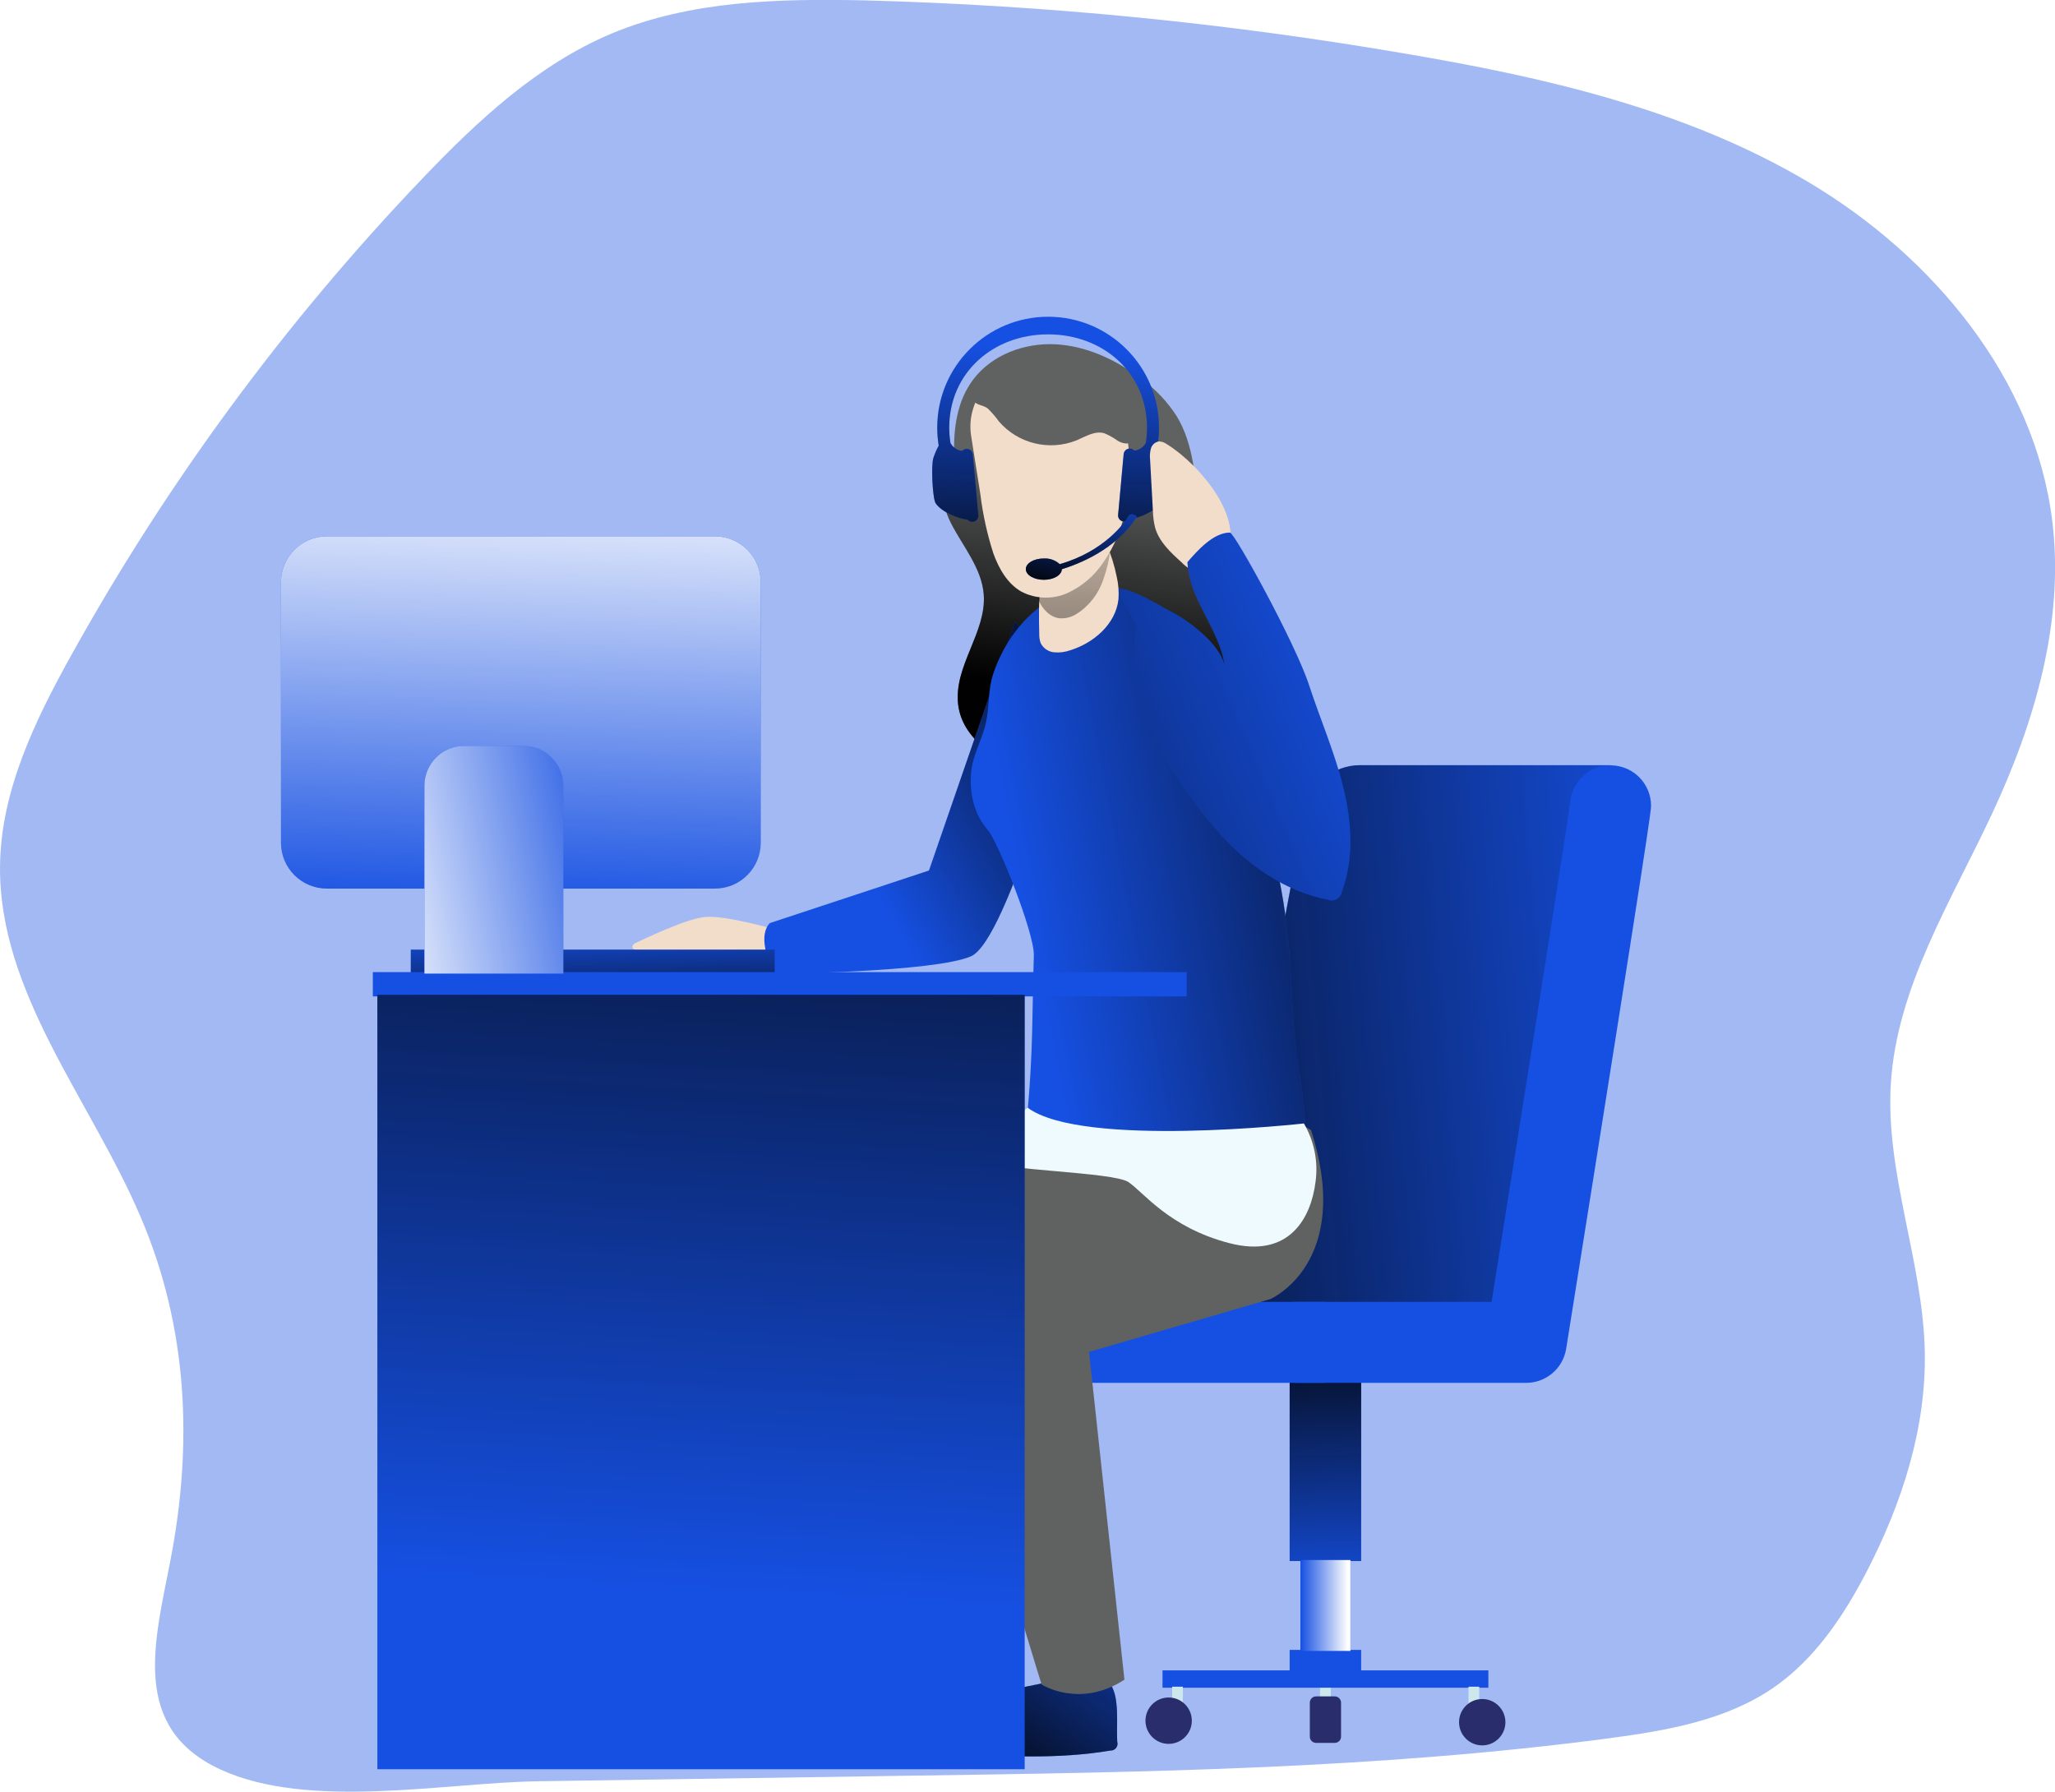
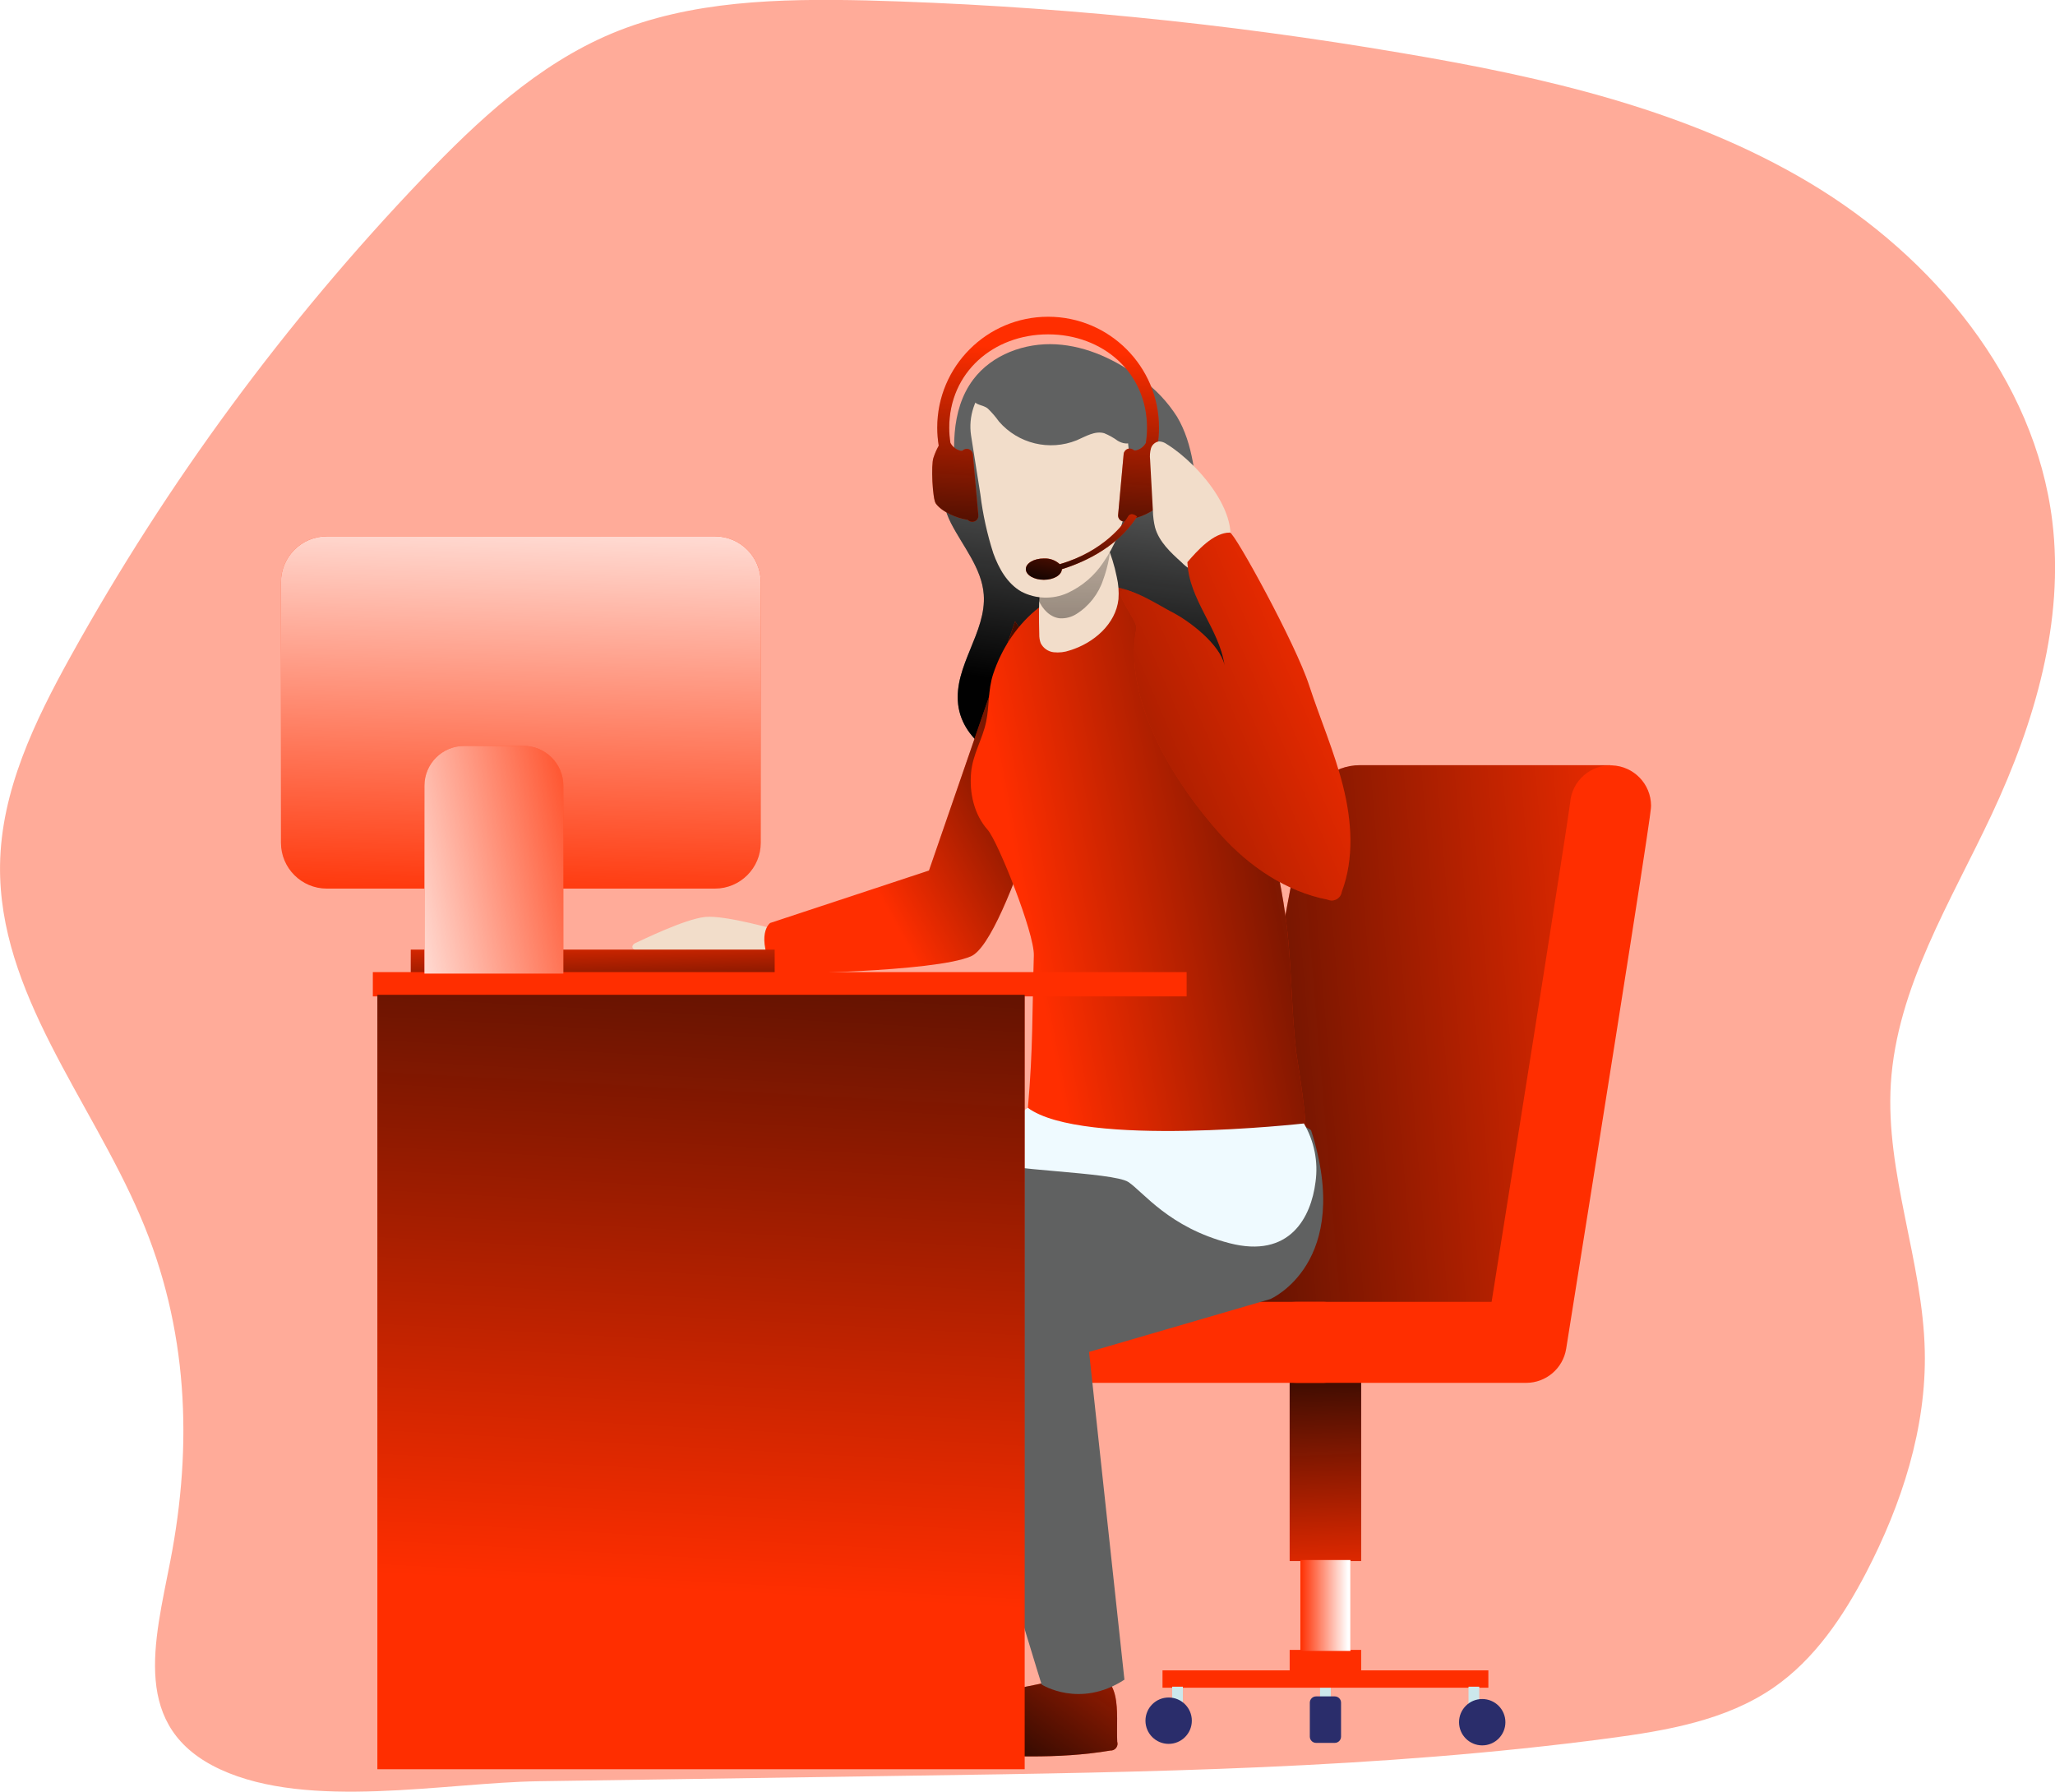
<svg xmlns="http://www.w3.org/2000/svg" xmlns:xlink="http://www.w3.org/1999/xlink" id="Layer_1" data-name="Layer 1" viewBox="0 0 461.89 402.7">
  <defs>
    <linearGradient id="linear-gradient" x1="291.45" y1="352.16" x2="249.14" y2="410.85" gradientUnits="userSpaceOnUse">
      <stop offset="0" stop-color="#010101" stop-opacity="0" />
      <stop offset="0.95" stop-color="#010101" />
    </linearGradient>
    <linearGradient id="linear-gradient-2" x1="285.83" y1="107.59" x2="279.01" y2="160.49" xlink:href="#linear-gradient" />
    <linearGradient id="linear-gradient-3" x1="328.84" y1="361.64" x2="326.11" y2="292.7" gradientTransform="translate(655.31 663.52) rotate(180)" xlink:href="#linear-gradient" />
    <linearGradient id="linear-gradient-4" x1="322.03" y1="362.75" x2="333.28" y2="362.75" gradientTransform="translate(655.31 725.51) rotate(180)" gradientUnits="userSpaceOnUse">
      <stop offset="0" stop-color="#fff" stop-opacity="0" />
      <stop offset="0.95" stop-color="#fff" />
    </linearGradient>
    <linearGradient id="linear-gradient-5" x1="411.6" y1="231.93" x2="232.1" y2="246.94" xlink:href="#linear-gradient" />
    <linearGradient id="linear-gradient-6" x1="223.12" y1="195.79" x2="292.4" y2="157.23" xlink:href="#linear-gradient" />
    <linearGradient id="linear-gradient-7" x1="259.55" y1="203.21" x2="375.57" y2="180.69" xlink:href="#linear-gradient" />
    <linearGradient id="linear-gradient-8" x1="133" y1="207.94" x2="133.76" y2="235.58" xlink:href="#linear-gradient" />
    <linearGradient id="linear-gradient-9" x1="154.99" y1="357.57" x2="167.96" y2="120.74" xlink:href="#linear-gradient" />
    <linearGradient id="linear-gradient-10" x1="115.65" y1="206.1" x2="119.06" y2="95.54" gradientTransform="matrix(1, 0, 0, 1, 0, 0)" xlink:href="#linear-gradient-4" />
    <linearGradient id="linear-gradient-11" x1="141.78" y1="187.74" x2="77.03" y2="201.05" gradientTransform="matrix(1, 0, 0, 1, 0, 0)" xlink:href="#linear-gradient-4" />
    <linearGradient id="linear-gradient-12" x1="270.39" y1="101.64" x2="271.75" y2="210.16" xlink:href="#linear-gradient" />
    <linearGradient id="linear-gradient-13" x1="266.88" y1="80.44" x2="263.47" y2="142.21" xlink:href="#linear-gradient" />
    <linearGradient id="linear-gradient-14" x1="275.79" y1="108.63" x2="270.16" y2="137.29" xlink:href="#linear-gradient" />
    <linearGradient id="linear-gradient-15" x1="341.48" y1="152.52" x2="175.12" y2="224.18" xlink:href="#linear-gradient" />
  </defs>
-   <path d="M235.07,401c52.21-.76,104.57-1.53,156.34-8.4,12.92-1.72,26.27-4,37-11.41,9.18-6.35,15.62-15.93,20.78-25.83,8-15.4,13.57-32.49,13.17-49.86-.46-20.21-8.86-39.84-7.63-60,1.34-21.72,13.54-41,22.75-60.69,9.61-20.55,16.29-43.25,13.54-65.77-3.91-32-26.78-59.44-54.48-76s-59.9-23.85-91.73-29.21A851,851,0,0,0,224.34,2C205,1.58,185,2,167.18,9.46,150.62,16.43,137.13,29,124.71,42A521.54,521.54,0,0,0,45.65,149.37c-8.11,14.62-15.68,30.3-15.9,47-.38,28.65,20.31,52.63,31.57,79C72,300.27,73.13,326.54,68,352.86c-3.51,18.12-9,37.42,11.32,46.77,19.87,9.15,50.38,2.94,71.48,2.63Z" transform="translate(-29.74 -1.91)" fill="#1650e2" opacity="0.4" style="isolation:isolate" />
-   <path d="M280.85,393.36a1.53,1.53,0,0,1-1.54,2c-11.84,2-23.94,1.3-35.92.63-.92-5.2,3.23-10.11,8-12.36s10.19-2.65,15.28-4a34.91,34.91,0,0,1,6.49-1.51C282.49,377.38,280.54,386.92,280.85,393.36Z" transform="translate(-29.74 -1.91)" fill="#1650e2" />
+   <path d="M235.07,401c52.21-.76,104.57-1.53,156.34-8.4,12.92-1.72,26.27-4,37-11.41,9.18-6.35,15.62-15.93,20.78-25.83,8-15.4,13.57-32.49,13.17-49.86-.46-20.21-8.86-39.84-7.63-60,1.34-21.72,13.54-41,22.75-60.69,9.61-20.55,16.29-43.25,13.54-65.77-3.91-32-26.78-59.44-54.48-76s-59.9-23.85-91.73-29.21A851,851,0,0,0,224.34,2C205,1.58,185,2,167.18,9.46,150.62,16.43,137.13,29,124.71,42A521.54,521.54,0,0,0,45.65,149.37c-8.11,14.62-15.68,30.3-15.9,47-.38,28.65,20.31,52.63,31.57,79C72,300.27,73.13,326.54,68,352.86c-3.51,18.12-9,37.42,11.32,46.77,19.87,9.15,50.38,2.94,71.48,2.63Z" transform="translate(-29.74 -1.91)" fill=" rgba(255, 46, 0)" opacity="0.4" style="isolation:isolate" />
+   <path d="M280.85,393.36a1.53,1.53,0,0,1-1.54,2c-11.84,2-23.94,1.3-35.92.63-.92-5.2,3.23-10.11,8-12.36s10.19-2.65,15.28-4a34.91,34.91,0,0,1,6.49-1.51C282.49,377.38,280.54,386.92,280.85,393.36Z" transform="translate(-29.74 -1.91)" fill=" rgba(255, 46, 0)" />
  <path d="M280.85,393.36a1.53,1.53,0,0,1-1.54,2c-11.84,2-23.94,1.3-35.92.63-.92-5.2,3.23-10.11,8-12.36s10.19-2.65,15.28-4a34.91,34.91,0,0,1,6.49-1.51C282.49,377.38,280.54,386.92,280.85,393.36Z" transform="translate(-29.74 -1.91)" fill="url(#linear-gradient)" />
  <path d="M245,112.33c-1.24-8.59-1.73-18.17,3.48-25.11,4.22-5.62,11.61-8.32,18.62-7.92s13.65,3.56,19.23,7.82a30.81,30.81,0,0,1,7.95,8.43c7.43,12.41,1.75,30.55,11.65,41.1,3.49,3.72,8.45,5.81,12,9.48a18.54,18.54,0,0,1-11.74,31.38c-5.41.46-10.72-1.46-16.1-2.18-8.61-1.16-17.39.73-26-.24s-18-6.26-19-14.88,6.41-16.19,5.76-24.71c-.46-5.91-4.67-10.75-7.36-16s-3.3-12.92,1.72-16.1" transform="translate(-29.74 -1.91)" fill="#606161" />
  <path d="M245,112.33c-1.24-8.59-1.73-18.17,3.48-25.11,4.22-5.62,11.61-8.32,18.62-7.92s13.65,3.56,19.23,7.82a30.81,30.81,0,0,1,7.95,8.43c7.43,12.41,1.75,30.55,11.65,41.1,3.49,3.72,8.45,5.81,12,9.48a18.54,18.54,0,0,1-11.74,31.38c-5.41.46-10.72-1.46-16.1-2.18-8.61-1.16-17.39.73-26-.24s-18-6.26-19-14.88,6.41-16.19,5.76-24.71c-.46-5.91-4.67-10.75-7.36-16s-3.3-12.92,1.72-16.1" transform="translate(-29.74 -1.91)" fill="url(#linear-gradient-2)" />
  <rect x="326.45" y="381.12" width="2.41" height="3.87" transform="translate(625.56 764.2) rotate(-180)" fill="#cce8ec" />
-   <rect x="319.62" y="310.75" width="16.07" height="42.01" transform="translate(625.56 661.61) rotate(-180)" fill="#1650e2" />
+   <rect x="319.62" y="310.75" width="16.07" height="42.01" transform="translate(625.56 661.61) rotate(-180)" fill=" rgba(255, 46, 0)" />
  <rect x="319.62" y="310.75" width="16.07" height="42.01" transform="translate(625.56 661.61) rotate(-180)" fill="url(#linear-gradient-3)" />
-   <rect x="319.62" y="372.74" width="16.07" height="7.85" transform="translate(625.56 751.42) rotate(-180)" fill="#1650e2" />
-   <rect x="322.03" y="352.54" width="11.25" height="20.43" transform="translate(625.56 723.6) rotate(-180)" fill="#1650e2" />
+   <rect x="319.62" y="372.74" width="16.07" height="7.85" transform="translate(625.56 751.42) rotate(-180)" fill=" rgba(255, 46, 0)" />
+   <rect x="322.03" y="352.54" width="11.25" height="20.43" transform="translate(625.56 723.6) rotate(-180)" fill=" rgba(255, 46, 0)" />
  <rect x="322.03" y="352.54" width="11.25" height="20.43" transform="translate(625.56 723.6) rotate(-180)" fill="url(#linear-gradient-4)" />
-   <rect x="291.03" y="377.33" width="73.24" height="3.9" transform="translate(625.56 756.66) rotate(-180)" fill="#1650e2" />
+   <rect x="291.03" y="377.33" width="73.24" height="3.9" transform="translate(625.56 756.66) rotate(-180)" fill=" rgba(255, 46, 0)" />
  <rect x="324.14" y="383.18" width="7.02" height="10.45" rx="1.41" transform="translate(625.56 774.91) rotate(-180)" fill="#2a2d6b" />
  <rect x="359.8" y="381" width="2.41" height="5.28" transform="translate(692.28 765.38) rotate(-180)" fill="#cce8ec" />
  <rect x="263.46" y="379.1" width="2.41" height="5.28" fill="#cce8ec" />
  <circle cx="333.15" cy="387.08" r="5.21" fill="#2a2d6b" />
  <circle cx="262.67" cy="386.74" r="5.21" fill="#2a2d6b" />
-   <path d="M391.74,173.89h-56.3a12.61,12.61,0,0,0-12.39,10.28l-22.78,121.5,65.54-5.46Z" transform="translate(-29.74 -1.91)" fill="#1650e2" />
+   <path d="M391.74,173.89h-56.3a12.61,12.61,0,0,0-12.39,10.28l-22.78,121.5,65.54-5.46Z" transform="translate(-29.74 -1.91)" fill=" rgba(255, 46, 0)" />
  <path d="M391.74,173.89h-56.3a12.61,12.61,0,0,0-12.39,10.28l-22.78,121.5,65.54-5.46Z" transform="translate(-29.74 -1.91)" fill="url(#linear-gradient-5)" />
-   <path d="M312.08,303.62a9.11,9.11,0,0,1,9.11-9.11H365c7.23-45.33,17.08-107.44,17.65-112.21a9.11,9.11,0,0,1,18.19.69c0,.92,0,2.62-19.08,122.06a9.11,9.11,0,0,1-9,7.67H321.19A9.11,9.11,0,0,1,312.08,303.62ZM382.64,183c0-.2,0-.41,0-.61A5,5,0,0,0,382.64,183Z" transform="translate(-29.74 -1.91)" fill="#1650e2" />
-   <path d="M266.19,312.72h61.07a9.11,9.11,0,0,0,0-18.21H266.19a9.11,9.11,0,1,0,0,18.21Z" transform="translate(-29.74 -1.91)" fill="#1650e2" />
+   <path d="M312.08,303.62a9.11,9.11,0,0,1,9.11-9.11H365c7.23-45.33,17.08-107.44,17.65-112.21a9.11,9.11,0,0,1,18.19.69c0,.92,0,2.62-19.08,122.06a9.11,9.11,0,0,1-9,7.67H321.19A9.11,9.11,0,0,1,312.08,303.62ZM382.64,183c0-.2,0-.41,0-.61A5,5,0,0,0,382.64,183Z" transform="translate(-29.74 -1.91)" fill=" rgba(255, 46, 0)" />
+   <path d="M266.19,312.72h61.07a9.11,9.11,0,0,0,0-18.21H266.19a9.11,9.11,0,1,0,0,18.21Z" transform="translate(-29.74 -1.91)" fill=" rgba(255, 46, 0)" />
  <path d="M324.42,255.94s-83.17,31.16-83.56,32.58c-2.68,10,23,92,23,92s8.55,5.47,18.61-1.09l-7.95-73.67,40.74-11.87S334,285.84,324.42,255.94Z" transform="translate(-29.74 -1.91)" fill="#606161" />
  <path d="M269.61,254.41s-58,27.36-57.49,28.75,11.24,89.51,11.24,89.51,7.7,5.19,18.53,0l1.7-74.07,70.09-10.07s6.9-10.35,10.74-32.58C316.87,249.93,271.65,253.69,269.61,254.41Z" transform="translate(-29.74 -1.91)" fill="#606161" />
  <path d="M204.66,211s-11.76-3.43-16.38-3-14.78,5.47-15.74,5.88-2.25,2.7,7,1.87,12.84,6.16,19.68,4.72,8.47-5.57,8.47-5.57" transform="translate(-29.74 -1.91)" fill="#f2ddca" />
-   <path d="M257.89,141.57l-19.35,56-35.7,11.79s-3.53,2.53,1,11.42c0,0,35.84-.32,44.15-3.94s22.36-56.41,22.36-56.41" transform="translate(-29.74 -1.91)" fill="#1650e2" />
+   <path d="M257.89,141.57l-19.35,56-35.7,11.79s-3.53,2.53,1,11.42c0,0,35.84-.32,44.15-3.94s22.36-56.41,22.36-56.41" transform="translate(-29.74 -1.91)" fill=" rgba(255, 46, 0)" />
  <path d="M257.89,141.57l-19.35,56-35.7,11.79s-3.53,2.53,1,11.42c0,0,35.84-.32,44.15-3.94s22.36-56.41,22.36-56.41" transform="translate(-29.74 -1.91)" fill="url(#linear-gradient-6)" />
-   <path d="M294.26,145.27c4.93,6.2,8.54,13.95,11.74,20.62a140.81,140.81,0,0,1,13,44.47c1.06,9.18,1,18.57,2.06,27.92.17,1.45,3,17.83,1.79,18.35,0,0-19.06,6.83-47.93,7.22-3.09,0-13.44,1.62-15.29-1.74-1.17-2.12,1-8.88,1.15-11.22,1.17-13.61.92-20.59,1.33-34.24.15-5-8.07-25.62-10.38-28.23-3.05-3.44-4.15-8.31-3.72-12.89.38-4.14,2.57-7.48,3.38-11.41.75-3.57.39-7.06,1.57-10.68,3.91-11.87,14.6-21.79,27.81-19.5C287.84,135.17,289.89,139.78,294.26,145.27Z" transform="translate(-29.74 -1.91)" fill="#1650e2" />
+   <path d="M294.26,145.27c4.93,6.2,8.54,13.95,11.74,20.62a140.81,140.81,0,0,1,13,44.47c1.06,9.18,1,18.57,2.06,27.92.17,1.45,3,17.83,1.79,18.35,0,0-19.06,6.83-47.93,7.22-3.09,0-13.44,1.62-15.29-1.74-1.17-2.12,1-8.88,1.15-11.22,1.17-13.61.92-20.59,1.33-34.24.15-5-8.07-25.62-10.38-28.23-3.05-3.44-4.15-8.31-3.72-12.89.38-4.14,2.57-7.48,3.38-11.41.75-3.57.39-7.06,1.57-10.68,3.91-11.87,14.6-21.79,27.81-19.5C287.84,135.17,289.89,139.78,294.26,145.27Z" transform="translate(-29.74 -1.91)" fill=" rgba(255, 46, 0)" />
  <path d="M294.26,145.27c4.93,6.2,8.54,13.95,11.74,20.62a140.81,140.81,0,0,1,13,44.47c1.06,9.18,1,18.57,2.06,27.92.17,1.45,3,17.83,1.79,18.35,0,0-19.06,6.83-47.93,7.22-3.09,0-13.44,1.62-15.29-1.74-1.17-2.12,1-8.88,1.15-11.22,1.17-13.61.92-20.59,1.33-34.24.15-5-8.07-25.62-10.38-28.23-3.05-3.44-4.15-8.31-3.72-12.89.38-4.14,2.57-7.48,3.38-11.41.75-3.57.39-7.06,1.57-10.68,3.91-11.87,14.6-21.79,27.81-19.5C287.84,135.17,289.89,139.78,294.26,145.27Z" transform="translate(-29.74 -1.91)" fill="url(#linear-gradient-7)" />
  <path d="M260.74,250.89s-13.53,9.62-9.62,11.95c3.58,2.14,28.84,2.49,32.23,4.74s9.11,10.21,22.71,13.74,18.37-5.84,19.36-13.74a20.4,20.4,0,0,0-2.61-13.16S273,260,260.74,250.89Z" transform="translate(-29.74 -1.91)" fill="#effaff" />
-   <rect x="92.33" y="213.44" width="81.79" height="5.38" fill="#1650e2" />
+   <rect x="92.33" y="213.44" width="81.79" height="5.38" fill=" rgba(255, 46, 0)" />
  <rect x="92.33" y="213.44" width="81.79" height="5.38" fill="url(#linear-gradient-8)" />
-   <rect x="83.8" y="218.49" width="182.91" height="5.46" fill="#1650e2" />
-   <rect x="84.82" y="223.59" width="145.49" height="174.06" fill="#1650e2" />
+   <rect x="83.8" y="218.49" width="182.91" height="5.46" fill=" rgba(255, 46, 0)" />
+   <rect x="84.82" y="223.59" width="145.49" height="174.06" fill=" rgba(255, 46, 0)" />
  <rect x="84.82" y="223.59" width="145.49" height="174.06" fill="url(#linear-gradient-9)" />
-   <rect x="63.15" y="120.55" width="107.84" height="79.17" rx="10.31" fill="#1650e2" />
+   <rect x="63.15" y="120.55" width="107.84" height="79.17" rx="10.31" fill=" rgba(255, 46, 0)" />
  <rect x="63.15" y="120.55" width="107.84" height="79.17" rx="10.31" fill="url(#linear-gradient-10)" />
-   <path d="M104.34,167.65h13.34a8.94,8.94,0,0,1,8.94,8.94v42.24a0,0,0,0,1,0,0H95.4a0,0,0,0,1,0,0V176.59A8.94,8.94,0,0,1,104.34,167.65Z" fill="#1650e2" />
+   <path d="M104.34,167.65h13.34a8.94,8.94,0,0,1,8.94,8.94v42.24a0,0,0,0,1,0,0H95.4a0,0,0,0,1,0,0V176.59A8.94,8.94,0,0,1,104.34,167.65Z" fill=" rgba(255, 46, 0)" />
  <path d="M104.34,167.65h13.34a8.94,8.94,0,0,1,8.94,8.94v42.24a0,0,0,0,1,0,0H95.4a0,0,0,0,1,0,0V176.59A8.94,8.94,0,0,1,104.34,167.65Z" fill="url(#linear-gradient-11)" />
  <path d="M263.33,144.46a5.42,5.42,0,0,0,.32,2,3.75,3.75,0,0,0,2.92,2.05,8.32,8.32,0,0,0,3.66-.43c5.35-1.63,10.3-5.93,10.9-11.49a16.54,16.54,0,0,0-.38-5,36.69,36.69,0,0,0-2.33-7.46c-1-2.25-2.48-4.63-4.89-5.05s-4.88,1.58-6.34,3.73C263,128.89,263.16,137.36,263.33,144.46Z" transform="translate(-29.74 -1.91)" fill="#f2ddca" />
  <path d="M277.7,132.2a14.42,14.42,0,0,1-6.05,7.73,6.31,6.31,0,0,1-3.69.95c-2.2-.22-3.93-2.07-4.8-4.1a16.09,16.09,0,0,1-1.12-5.72,18.34,18.34,0,0,1,2.1-10.13c1.77-3,5-5.3,8.53-5.22C281.63,115.92,279.73,126.66,277.7,132.2Z" transform="translate(-29.74 -1.91)" fill="url(#linear-gradient-12)" />
  <path d="M248,99.78,250.09,113A71.73,71.73,0,0,0,253,126.26c1.24,3.43,3.15,6.83,6.32,8.63a11.92,11.92,0,0,0,10.35.31,19.36,19.36,0,0,0,8.05-6.88c5.07-7.21,6.47-16.47,5.73-25.25-.43-5.17-1.65-10.47-4.85-14.55a17.65,17.65,0,0,0-16-6.44C254.09,83.28,246.69,91.18,248,99.78Z" transform="translate(-29.74 -1.91)" fill="#f2ddca" />
-   <path d="M291.14,104.77a14.31,14.31,0,0,0-1.21-2.75,25.78,25.78,0,0,0,.31-4,24.92,24.92,0,1,0-49.84,0,25.86,25.86,0,0,0,.33,4.06,15.22,15.22,0,0,0-1.18,2.71c-.58,1.58-.21,9.22.51,10.26,1.32,1.91,4.9,3.4,7.18,3.69a1.39,1.39,0,0,0,1.16.45,1.34,1.34,0,0,0,1.24-1.45l-1.25-13.74a1.36,1.36,0,0,0-1.49-1.2,1.41,1.41,0,0,0-.86.42l-.37,0a3.47,3.47,0,0,1-2.31-1.77,22.26,22.26,0,0,1-.27-3.39c0-12.46,9.95-21,22.23-21s22.23,8.56,22.23,21a21.43,21.43,0,0,1-.27,3.42,3.46,3.46,0,0,1-2.26,1.67l-.37,0a1.37,1.37,0,0,0-2.35.78l-1.25,13.74a1.35,1.35,0,0,0,1.24,1.45,1.39,1.39,0,0,0,1.16-.45c2.28-.29,5.86-1.78,7.18-3.69C291.35,114,291.73,106.35,291.14,104.77Z" transform="translate(-29.74 -1.91)" fill="#1650e2" />
+   <path d="M291.14,104.77a14.31,14.31,0,0,0-1.21-2.75,25.78,25.78,0,0,0,.31-4,24.92,24.92,0,1,0-49.84,0,25.86,25.86,0,0,0,.33,4.06,15.22,15.22,0,0,0-1.18,2.71c-.58,1.58-.21,9.22.51,10.26,1.32,1.91,4.9,3.4,7.18,3.69a1.39,1.39,0,0,0,1.16.45,1.34,1.34,0,0,0,1.24-1.45l-1.25-13.74a1.36,1.36,0,0,0-1.49-1.2,1.41,1.41,0,0,0-.86.42l-.37,0a3.47,3.47,0,0,1-2.31-1.77,22.26,22.26,0,0,1-.27-3.39c0-12.46,9.95-21,22.23-21s22.23,8.56,22.23,21a21.43,21.43,0,0,1-.27,3.42,3.46,3.46,0,0,1-2.26,1.67l-.37,0a1.37,1.37,0,0,0-2.35.78l-1.25,13.74a1.35,1.35,0,0,0,1.24,1.45,1.39,1.39,0,0,0,1.16-.45c2.28-.29,5.86-1.78,7.18-3.69C291.35,114,291.73,106.35,291.14,104.77Z" transform="translate(-29.74 -1.91)" fill=" rgba(255, 46, 0)" />
  <path d="M291.14,104.77a14.31,14.31,0,0,0-1.21-2.75,25.78,25.78,0,0,0,.31-4,24.92,24.92,0,1,0-49.84,0,25.86,25.86,0,0,0,.33,4.06,15.22,15.22,0,0,0-1.18,2.71c-.58,1.58-.21,9.22.51,10.26,1.32,1.91,4.9,3.4,7.18,3.69a1.39,1.39,0,0,0,1.16.45,1.34,1.34,0,0,0,1.24-1.45l-1.25-13.74a1.36,1.36,0,0,0-1.49-1.2,1.41,1.41,0,0,0-.86.42l-.37,0a3.47,3.47,0,0,1-2.31-1.77,22.26,22.26,0,0,1-.27-3.39c0-12.46,9.95-21,22.23-21s22.23,8.56,22.23,21a21.43,21.43,0,0,1-.27,3.42,3.46,3.46,0,0,1-2.26,1.67l-.37,0a1.37,1.37,0,0,0-2.35.78l-1.25,13.74a1.35,1.35,0,0,0,1.24,1.45,1.39,1.39,0,0,0,1.16-.45c2.28-.29,5.86-1.78,7.18-3.69C291.35,114,291.73,106.35,291.14,104.77Z" transform="translate(-29.74 -1.91)" fill="url(#linear-gradient-13)" />
-   <path d="M285.3,118c-1.49-1.16-2,0-2,0-.8,1.43-5.4,7.85-15.37,10.71a4.89,4.89,0,0,0-3.57-1.28c-2.24,0-4.05,1.07-4.05,2.39s1.81,2.4,4.05,2.4,4-1.06,4.05-2.38C271.9,128.77,280.6,125.53,285.3,118Z" transform="translate(-29.74 -1.91)" fill="#1650e2" />
+   <path d="M285.3,118c-1.49-1.16-2,0-2,0-.8,1.43-5.4,7.85-15.37,10.71a4.89,4.89,0,0,0-3.57-1.28c-2.24,0-4.05,1.07-4.05,2.39s1.81,2.4,4.05,2.4,4-1.06,4.05-2.38C271.9,128.77,280.6,125.53,285.3,118Z" transform="translate(-29.74 -1.91)" fill=" rgba(255, 46, 0)" />
  <path d="M285.3,118c-1.49-1.16-2,0-2,0-.8,1.43-5.4,7.85-15.37,10.71a4.89,4.89,0,0,0-3.57-1.28c-2.24,0-4.05,1.07-4.05,2.39s1.81,2.4,4.05,2.4,4-1.06,4.05-2.38C271.9,128.77,280.6,125.53,285.3,118Z" transform="translate(-29.74 -1.91)" fill="url(#linear-gradient-14)" />
  <path d="M251.78,93.75a21.18,21.18,0,0,1,2.5,2.91,15.47,15.47,0,0,0,17.46,4.21c2-.86,4.1-2.19,6.19-1.59A14.76,14.76,0,0,1,281,101c1,.59,2.41.89,3.32.14a2.92,2.92,0,0,0,.86-2.22c.1-3.1-1.8-5.86-3.61-8.37a24,24,0,0,0-5.2-5.74,16.14,16.14,0,0,0-5.63-2.38A24.73,24.73,0,0,0,255.1,83.9a13.35,13.35,0,0,0-4.76,3.31c-.8.94-2.27,3.18-1.83,4.52S250.68,92.82,251.78,93.75Z" transform="translate(-29.74 -1.91)" fill="#606161" />
  <path d="M292,101.74a3.13,3.13,0,0,0-1.76-.62,2.24,2.24,0,0,0-1.81,1.58,6.59,6.59,0,0,0-.19,2.51l.63,11.48a17.51,17.51,0,0,0,.48,3.75c.9,3.24,3.52,5.66,6,7.89a8.28,8.28,0,0,0,3.72,2.28,5.61,5.61,0,0,0,5.26-2.37C311.09,119.55,299.2,106.15,292,101.74Z" transform="translate(-29.74 -1.91)" fill="#f2ddca" />
-   <path d="M304.14,189.55c6.37,7.08,14.65,12.74,24,14.56a2.28,2.28,0,0,0,3.18-1.76c2.82-7.49,2.25-15.88.31-23.65s-5.16-15.15-7.65-22.76c-3-9.29-16.76-34.33-17.8-34.33-3.72,0-7.34,4.09-9.55,6.65.36,8.52,7.08,14.77,8.36,23.21-1-4.68-7.85-10-12.12-12.13-1.78-.9-9.46-5.74-11.09-4.59-1.27.89,3.66,6.86,3.37,8.39C282.08,159.28,293.75,178,304.14,189.55Z" transform="translate(-29.74 -1.91)" fill="#1650e2" />
+   <path d="M304.14,189.55c6.37,7.08,14.65,12.74,24,14.56a2.28,2.28,0,0,0,3.18-1.76c2.82-7.49,2.25-15.88.31-23.65s-5.16-15.15-7.65-22.76c-3-9.29-16.76-34.33-17.8-34.33-3.72,0-7.34,4.09-9.55,6.65.36,8.52,7.08,14.77,8.36,23.21-1-4.68-7.85-10-12.12-12.13-1.78-.9-9.46-5.74-11.09-4.59-1.27.89,3.66,6.86,3.37,8.39C282.08,159.28,293.75,178,304.14,189.55Z" transform="translate(-29.74 -1.91)" fill=" rgba(255, 46, 0)" />
  <path d="M304.14,189.55c6.37,7.08,14.65,12.74,24,14.56a2.28,2.28,0,0,0,3.18-1.76c2.82-7.49,2.25-15.88.31-23.65s-5.16-15.15-7.65-22.76c-3-9.29-16.76-34.33-17.8-34.33-3.72,0-7.34,4.09-9.55,6.65.36,8.52,7.08,14.77,8.36,23.21-1-4.68-7.85-10-12.12-12.13-1.78-.9-9.46-5.74-11.09-4.59-1.27.89,3.66,6.86,3.37,8.39C282.08,159.28,293.75,178,304.14,189.55Z" transform="translate(-29.74 -1.91)" fill="url(#linear-gradient-15)" />
</svg>
